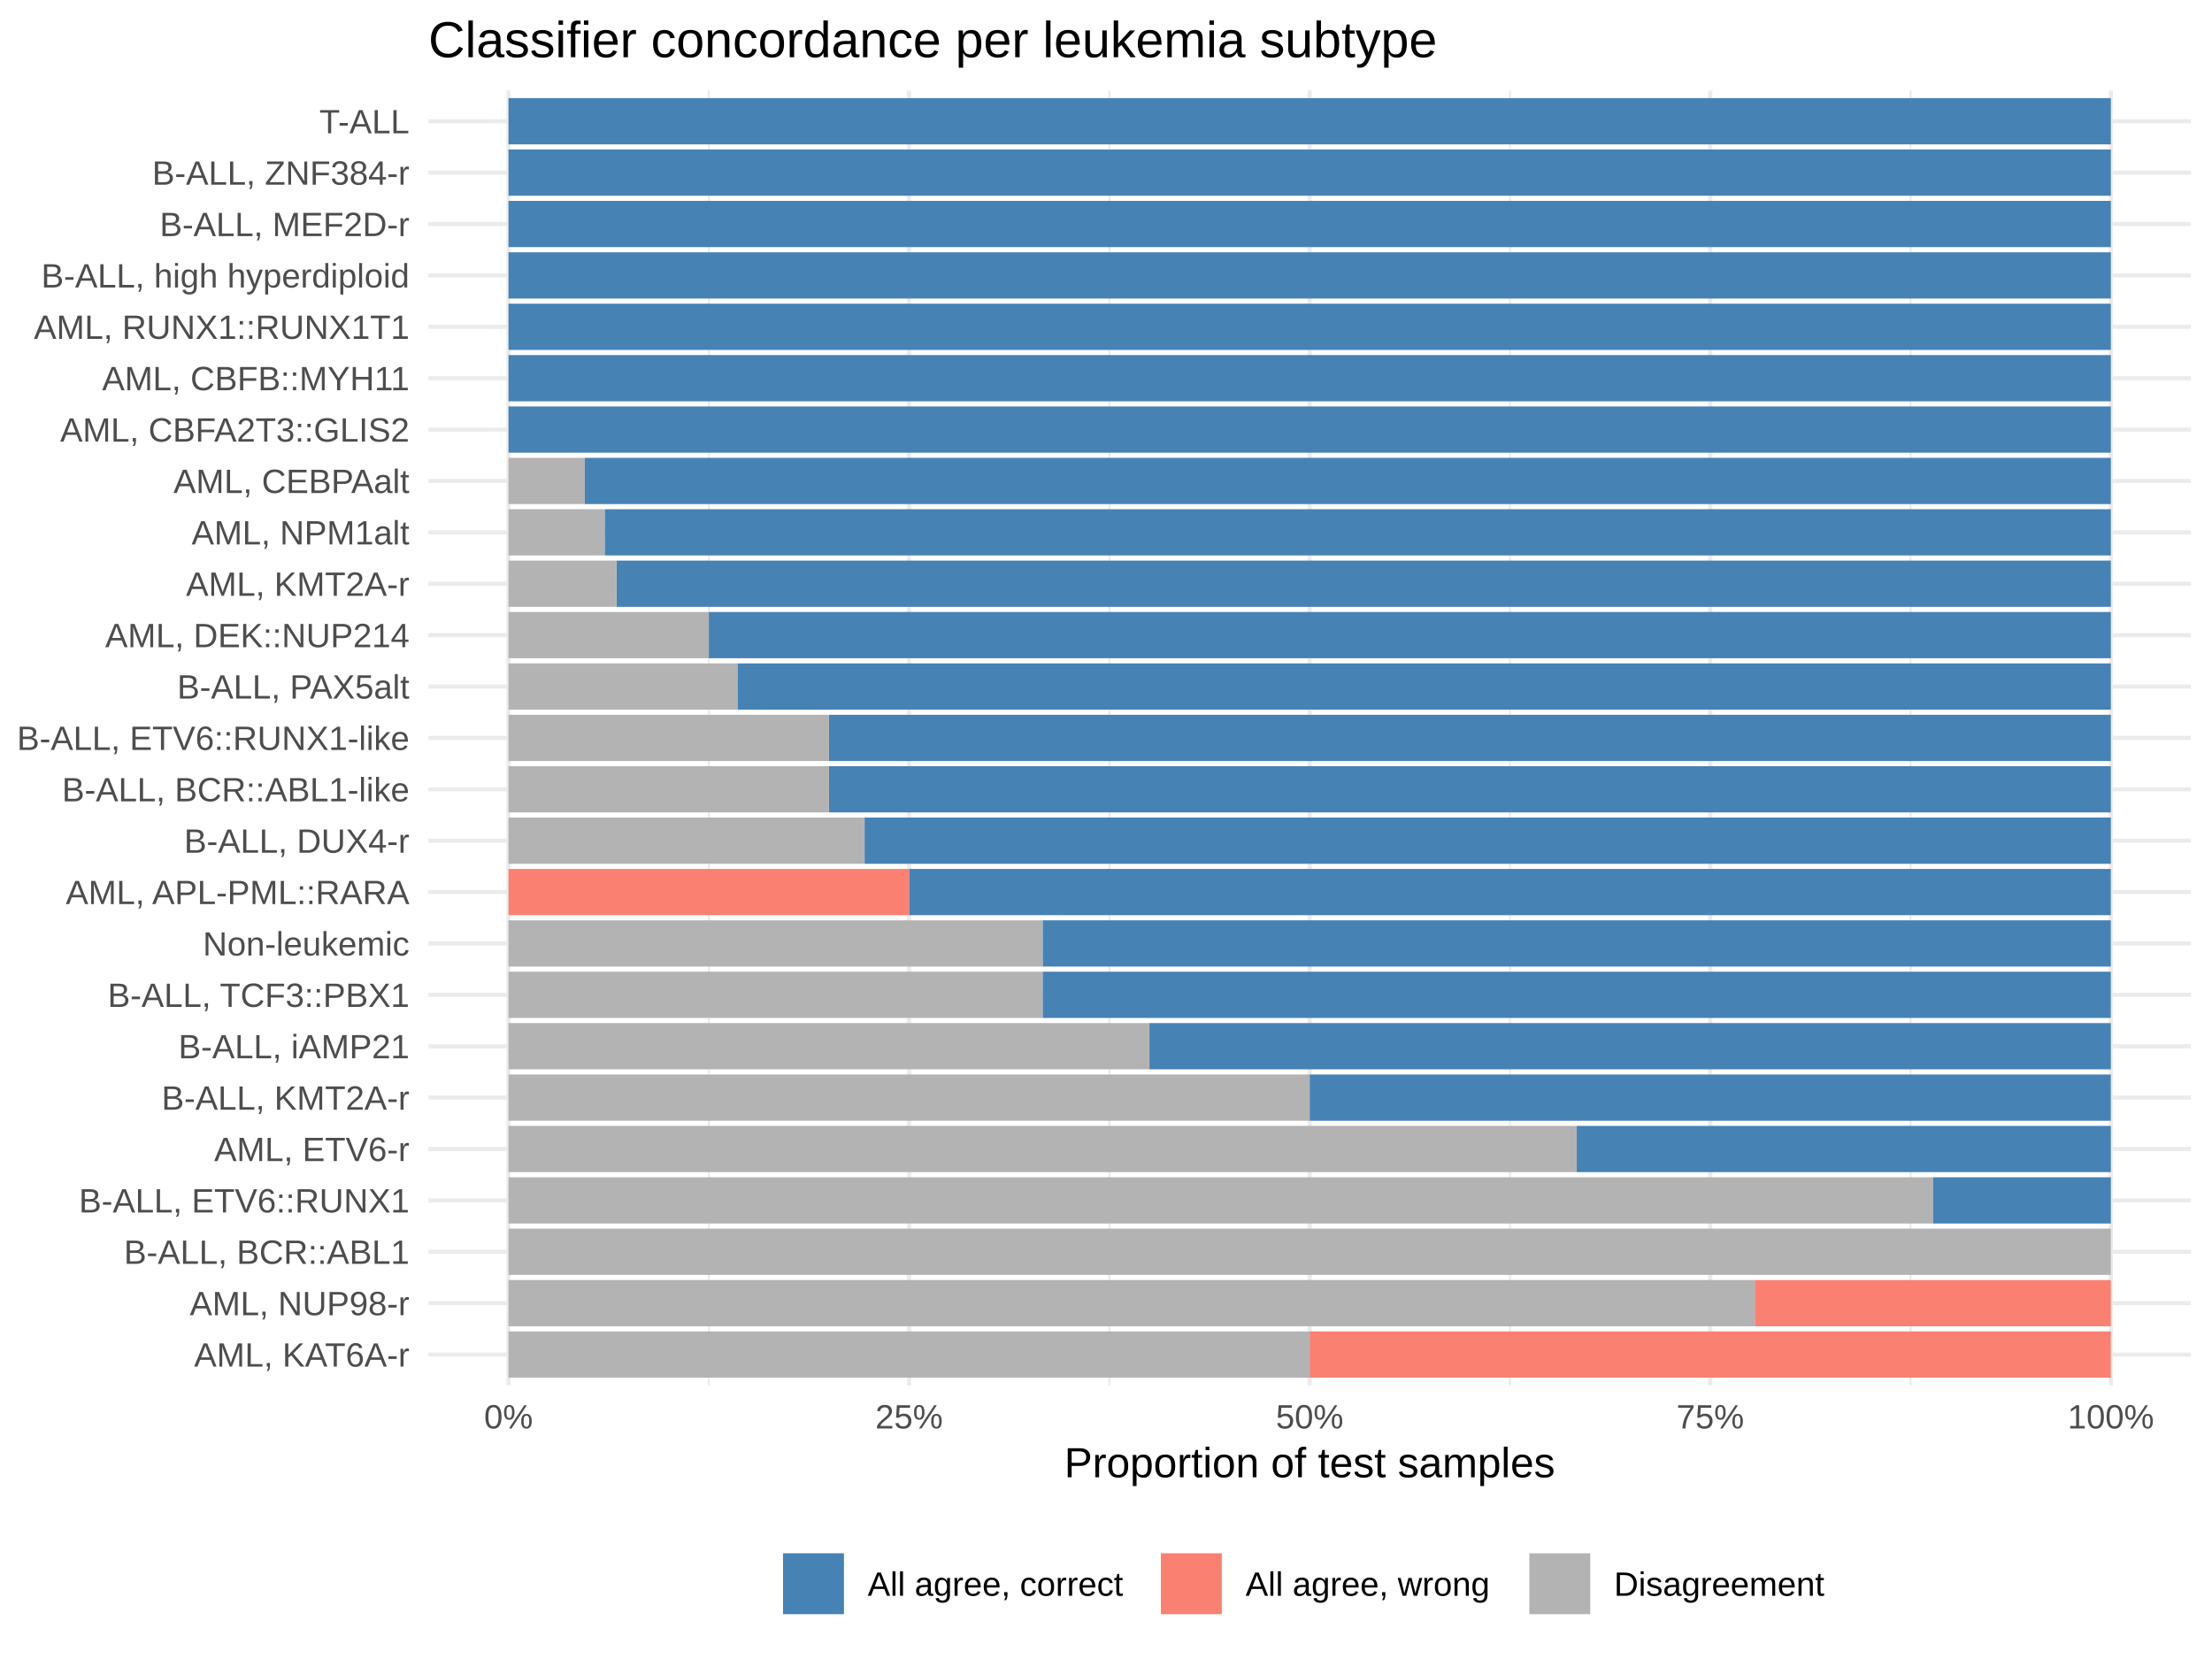
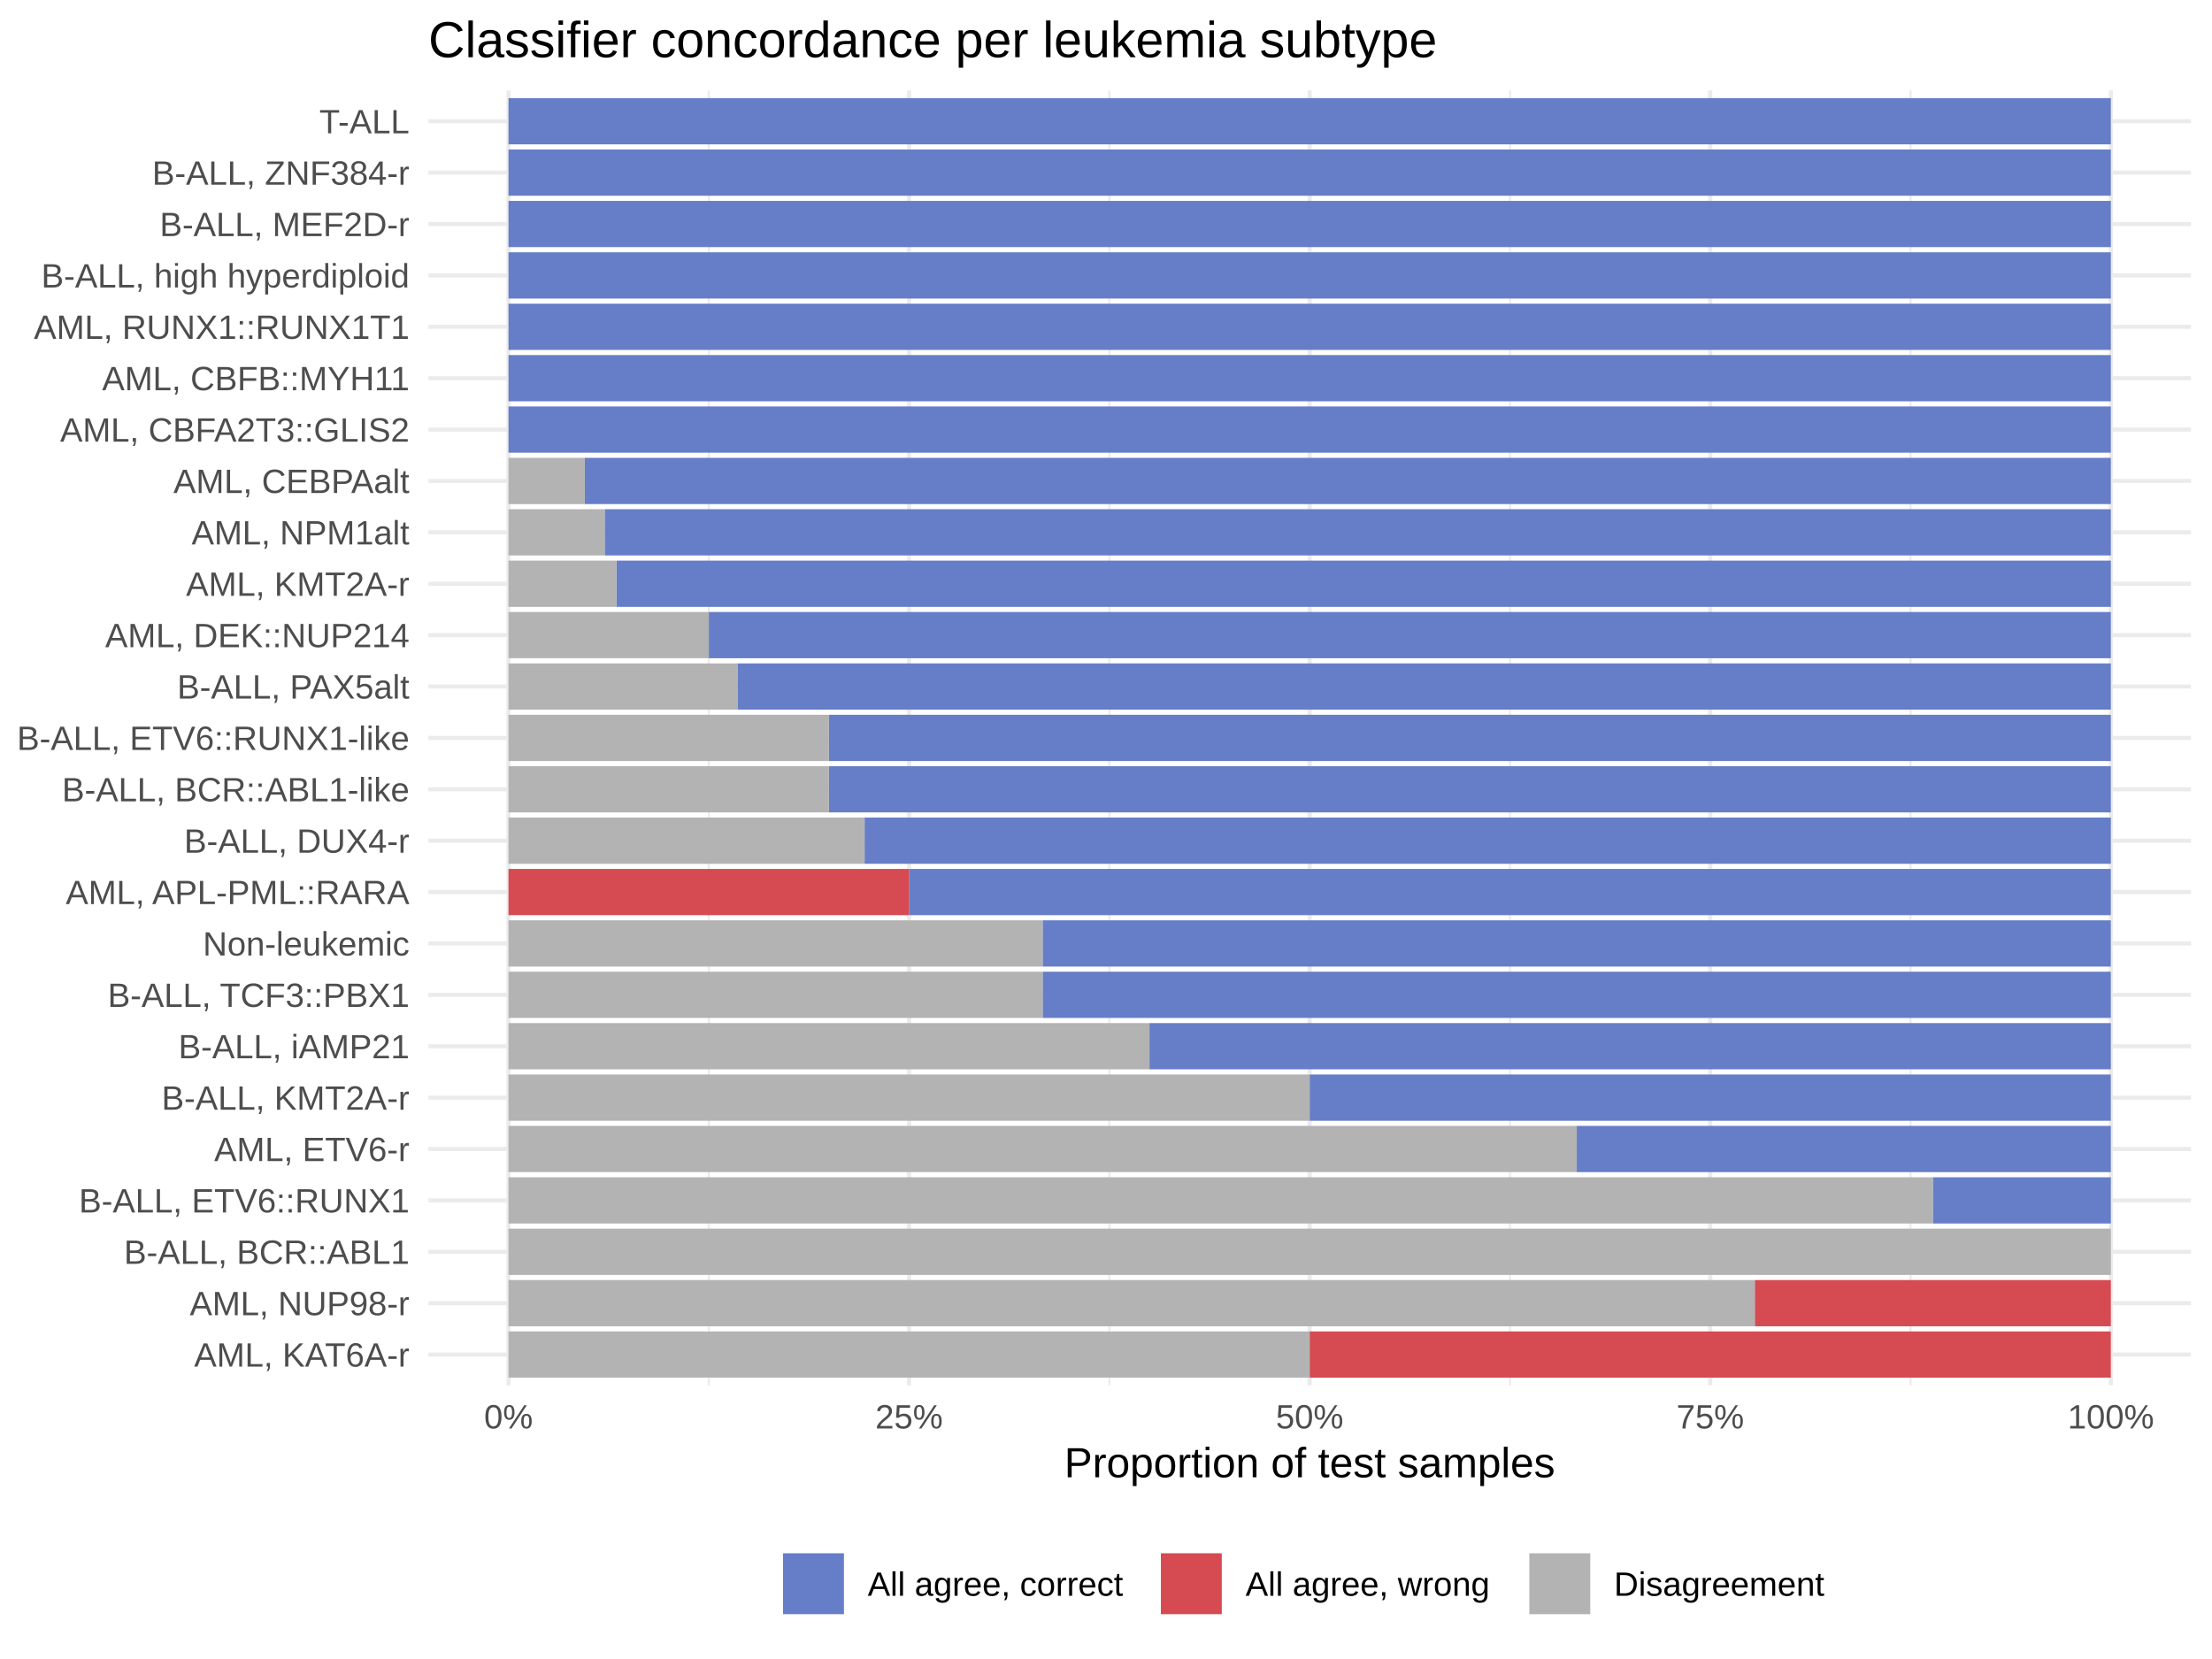
<svg xmlns="http://www.w3.org/2000/svg" class="svglite" width="576.00pt" height="432.00pt" viewBox="0 0 576.00 432.00">
  <defs>
    <style type="text/css">
    .svglite line, .svglite polyline, .svglite polygon, .svglite path, .svglite rect, .svglite circle {
      fill: none;
      stroke: #000000;
      stroke-linecap: round;
      stroke-linejoin: round;
      stroke-miterlimit: 10.00;
    }
    .svglite text {
      white-space: pre;
    }
  </style>
  </defs>
  <rect width="100%" height="100%" style="stroke: none; fill: #FFFFFF;" />
  <defs>
    <clipPath id="cpMC4wMHw1NzYuMDB8MC4wMHw0MzIuMDA=">
      <rect x="0.00" y="0.00" width="576.00" height="432.00" />
    </clipPath>
  </defs>
  <g clip-path="url(#cpMC4wMHw1NzYuMDB8MC4wMHw0MzIuMDA=)">
    <rect x="0.00" y="0.00" width="576.00" height="432.00" style="stroke-width: 1.07; stroke: none; fill: #FFFFFF;" />
  </g>
  <defs>
    <clipPath id="cpMTExLjU1fDU3MC41MnwyMy41NHwzNjAuNzU=">
      <rect x="111.55" y="23.54" width="458.97" height="337.21" />
    </clipPath>
  </defs>
  <g clip-path="url(#cpMTExLjU1fDU3MC41MnwyMy41NHwzNjAuNzU=)">
    <polyline points="184.57,360.75 184.57,23.54 " style="stroke-width: 0.53; stroke: #EBEBEB; stroke-linecap: butt;" />
    <polyline points="288.88,360.75 288.88,23.54 " style="stroke-width: 0.53; stroke: #EBEBEB; stroke-linecap: butt;" />
    <polyline points="393.19,360.75 393.19,23.54 " style="stroke-width: 0.53; stroke: #EBEBEB; stroke-linecap: butt;" />
    <polyline points="497.50,360.75 497.50,23.54 " style="stroke-width: 0.53; stroke: #EBEBEB; stroke-linecap: butt;" />
    <polyline points="111.55,352.72 570.52,352.72 " style="stroke-width: 1.07; stroke: #EBEBEB; stroke-linecap: butt;" />
    <polyline points="111.55,339.34 570.52,339.34 " style="stroke-width: 1.07; stroke: #EBEBEB; stroke-linecap: butt;" />
    <polyline points="111.55,325.96 570.52,325.96 " style="stroke-width: 1.07; stroke: #EBEBEB; stroke-linecap: butt;" />
    <polyline points="111.55,312.58 570.52,312.58 " style="stroke-width: 1.07; stroke: #EBEBEB; stroke-linecap: butt;" />
    <polyline points="111.55,299.20 570.52,299.20 " style="stroke-width: 1.07; stroke: #EBEBEB; stroke-linecap: butt;" />
    <polyline points="111.55,285.82 570.52,285.82 " style="stroke-width: 1.07; stroke: #EBEBEB; stroke-linecap: butt;" />
    <polyline points="111.55,272.44 570.52,272.44 " style="stroke-width: 1.07; stroke: #EBEBEB; stroke-linecap: butt;" />
    <polyline points="111.55,259.05 570.52,259.05 " style="stroke-width: 1.07; stroke: #EBEBEB; stroke-linecap: butt;" />
    <polyline points="111.55,245.67 570.52,245.67 " style="stroke-width: 1.07; stroke: #EBEBEB; stroke-linecap: butt;" />
    <polyline points="111.55,232.29 570.52,232.29 " style="stroke-width: 1.07; stroke: #EBEBEB; stroke-linecap: butt;" />
    <polyline points="111.55,218.91 570.52,218.91 " style="stroke-width: 1.07; stroke: #EBEBEB; stroke-linecap: butt;" />
    <polyline points="111.55,205.53 570.52,205.53 " style="stroke-width: 1.07; stroke: #EBEBEB; stroke-linecap: butt;" />
    <polyline points="111.55,192.15 570.52,192.15 " style="stroke-width: 1.07; stroke: #EBEBEB; stroke-linecap: butt;" />
    <polyline points="111.55,178.77 570.52,178.77 " style="stroke-width: 1.07; stroke: #EBEBEB; stroke-linecap: butt;" />
    <polyline points="111.55,165.39 570.52,165.39 " style="stroke-width: 1.07; stroke: #EBEBEB; stroke-linecap: butt;" />
    <polyline points="111.55,152.00 570.52,152.00 " style="stroke-width: 1.07; stroke: #EBEBEB; stroke-linecap: butt;" />
    <polyline points="111.55,138.62 570.52,138.62 " style="stroke-width: 1.07; stroke: #EBEBEB; stroke-linecap: butt;" />
    <polyline points="111.55,125.24 570.52,125.24 " style="stroke-width: 1.07; stroke: #EBEBEB; stroke-linecap: butt;" />
    <polyline points="111.55,111.86 570.52,111.86 " style="stroke-width: 1.07; stroke: #EBEBEB; stroke-linecap: butt;" />
    <polyline points="111.55,98.48 570.52,98.48 " style="stroke-width: 1.07; stroke: #EBEBEB; stroke-linecap: butt;" />
    <polyline points="111.55,85.10 570.52,85.10 " style="stroke-width: 1.07; stroke: #EBEBEB; stroke-linecap: butt;" />
    <polyline points="111.55,71.72 570.52,71.72 " style="stroke-width: 1.07; stroke: #EBEBEB; stroke-linecap: butt;" />
    <polyline points="111.55,58.34 570.52,58.34 " style="stroke-width: 1.07; stroke: #EBEBEB; stroke-linecap: butt;" />
    <polyline points="111.55,44.95 570.52,44.95 " style="stroke-width: 1.07; stroke: #EBEBEB; stroke-linecap: butt;" />
    <polyline points="111.55,31.57 570.52,31.57 " style="stroke-width: 1.07; stroke: #EBEBEB; stroke-linecap: butt;" />
    <polyline points="132.41,360.75 132.41,23.54 " style="stroke-width: 1.07; stroke: #EBEBEB; stroke-linecap: butt;" />
    <polyline points="236.72,360.75 236.72,23.54 " style="stroke-width: 1.07; stroke: #EBEBEB; stroke-linecap: butt;" />
    <polyline points="341.03,360.75 341.03,23.54 " style="stroke-width: 1.07; stroke: #EBEBEB; stroke-linecap: butt;" />
    <polyline points="445.35,360.75 445.35,23.54 " style="stroke-width: 1.07; stroke: #EBEBEB; stroke-linecap: butt;" />
    <polyline points="549.66,360.75 549.66,23.54 " style="stroke-width: 1.07; stroke: #EBEBEB; stroke-linecap: butt;" />
-     <rect x="236.72" y="226.27" width="312.93" height="12.04" style="stroke-width: 1.07; stroke: none; stroke-linecap: butt; stroke-linejoin: miter; fill: #4682B4;" />
-     <rect x="132.41" y="226.27" width="104.31" height="12.04" style="stroke-width: 1.07; stroke: none; stroke-linecap: butt; stroke-linejoin: miter; fill: #FA8072;" />
-     <rect x="132.41" y="105.84" width="417.25" height="12.04" style="stroke-width: 1.07; stroke: none; stroke-linecap: butt; stroke-linejoin: miter; fill: #4682B4;" />
-     <rect x="132.41" y="92.46" width="417.25" height="12.04" style="stroke-width: 1.07; stroke: none; stroke-linecap: butt; stroke-linejoin: miter; fill: #4682B4;" />
-     <rect x="152.28" y="119.22" width="397.38" height="12.04" style="stroke-width: 1.07; stroke: none; stroke-linecap: butt; stroke-linejoin: miter; fill: #4682B4;" />
+     <rect x="236.72" y="226.27" width="312.93" height="12.04" style="stroke-width: 1.07; stroke: none; stroke-linecap: butt; stroke-linejoin: miter; fill: #667EC8;" />
+     <rect x="132.41" y="226.27" width="104.31" height="12.04" style="stroke-width: 1.07; stroke: none; stroke-linecap: butt; stroke-linejoin: miter; fill: #D64A51;" />
+     <rect x="132.41" y="105.84" width="417.25" height="12.04" style="stroke-width: 1.07; stroke: none; stroke-linecap: butt; stroke-linejoin: miter; fill: #667EC8;" />
+     <rect x="132.41" y="92.46" width="417.25" height="12.04" style="stroke-width: 1.07; stroke: none; stroke-linecap: butt; stroke-linejoin: miter; fill: #667EC8;" />
+     <rect x="152.28" y="119.22" width="397.38" height="12.04" style="stroke-width: 1.07; stroke: none; stroke-linecap: butt; stroke-linejoin: miter; fill: #667EC8;" />
    <rect x="132.41" y="119.22" width="19.87" height="12.04" style="stroke-width: 1.07; stroke: none; stroke-linecap: butt; stroke-linejoin: miter; fill: #B3B3B3;" />
-     <rect x="184.57" y="159.36" width="365.09" height="12.04" style="stroke-width: 1.07; stroke: none; stroke-linecap: butt; stroke-linejoin: miter; fill: #4682B4;" />
+     <rect x="184.57" y="159.36" width="365.09" height="12.04" style="stroke-width: 1.07; stroke: none; stroke-linecap: butt; stroke-linejoin: miter; fill: #667EC8;" />
    <rect x="132.41" y="159.36" width="52.16" height="12.04" style="stroke-width: 1.07; stroke: none; stroke-linecap: butt; stroke-linejoin: miter; fill: #B3B3B3;" />
-     <rect x="410.58" y="293.18" width="139.08" height="12.04" style="stroke-width: 1.07; stroke: none; stroke-linecap: butt; stroke-linejoin: miter; fill: #4682B4;" />
+     <rect x="410.58" y="293.18" width="139.08" height="12.04" style="stroke-width: 1.07; stroke: none; stroke-linecap: butt; stroke-linejoin: miter; fill: #667EC8;" />
    <rect x="132.41" y="293.18" width="278.16" height="12.04" style="stroke-width: 1.07; stroke: none; stroke-linecap: butt; stroke-linejoin: miter; fill: #B3B3B3;" />
-     <rect x="341.03" y="346.70" width="208.62" height="12.04" style="stroke-width: 1.07; stroke: none; stroke-linecap: butt; stroke-linejoin: miter; fill: #FA8072;" />
+     <rect x="341.03" y="346.70" width="208.62" height="12.04" style="stroke-width: 1.07; stroke: none; stroke-linecap: butt; stroke-linejoin: miter; fill: #D64A51;" />
    <rect x="132.41" y="346.70" width="208.62" height="12.04" style="stroke-width: 1.07; stroke: none; stroke-linecap: butt; stroke-linejoin: miter; fill: #B3B3B3;" />
-     <rect x="160.54" y="145.98" width="389.12" height="12.04" style="stroke-width: 1.07; stroke: none; stroke-linecap: butt; stroke-linejoin: miter; fill: #4682B4;" />
+     <rect x="160.54" y="145.98" width="389.12" height="12.04" style="stroke-width: 1.07; stroke: none; stroke-linecap: butt; stroke-linejoin: miter; fill: #667EC8;" />
    <rect x="132.41" y="145.98" width="28.13" height="12.04" style="stroke-width: 1.07; stroke: none; stroke-linecap: butt; stroke-linejoin: miter; fill: #B3B3B3;" />
-     <rect x="157.45" y="132.60" width="392.21" height="12.04" style="stroke-width: 1.07; stroke: none; stroke-linecap: butt; stroke-linejoin: miter; fill: #4682B4;" />
+     <rect x="157.45" y="132.60" width="392.21" height="12.04" style="stroke-width: 1.07; stroke: none; stroke-linecap: butt; stroke-linejoin: miter; fill: #667EC8;" />
    <rect x="132.41" y="132.60" width="25.03" height="12.04" style="stroke-width: 1.07; stroke: none; stroke-linecap: butt; stroke-linejoin: miter; fill: #B3B3B3;" />
-     <rect x="456.94" y="333.32" width="92.72" height="12.04" style="stroke-width: 1.07; stroke: none; stroke-linecap: butt; stroke-linejoin: miter; fill: #FA8072;" />
+     <rect x="456.94" y="333.32" width="92.72" height="12.04" style="stroke-width: 1.07; stroke: none; stroke-linecap: butt; stroke-linejoin: miter; fill: #D64A51;" />
    <rect x="132.41" y="333.32" width="324.53" height="12.04" style="stroke-width: 1.07; stroke: none; stroke-linecap: butt; stroke-linejoin: miter; fill: #B3B3B3;" />
-     <rect x="132.41" y="79.08" width="417.25" height="12.04" style="stroke-width: 1.07; stroke: none; stroke-linecap: butt; stroke-linejoin: miter; fill: #4682B4;" />
+     <rect x="132.41" y="79.08" width="417.25" height="12.04" style="stroke-width: 1.07; stroke: none; stroke-linecap: butt; stroke-linejoin: miter; fill: #667EC8;" />
    <rect x="132.41" y="319.94" width="417.25" height="12.04" style="stroke-width: 1.07; stroke: none; stroke-linecap: butt; stroke-linejoin: miter; fill: #B3B3B3;" />
-     <rect x="215.86" y="199.51" width="333.80" height="12.04" style="stroke-width: 1.07; stroke: none; stroke-linecap: butt; stroke-linejoin: miter; fill: #4682B4;" />
+     <rect x="215.86" y="199.51" width="333.80" height="12.04" style="stroke-width: 1.07; stroke: none; stroke-linecap: butt; stroke-linejoin: miter; fill: #667EC8;" />
    <rect x="132.41" y="199.51" width="83.45" height="12.04" style="stroke-width: 1.07; stroke: none; stroke-linecap: butt; stroke-linejoin: miter; fill: #B3B3B3;" />
-     <rect x="225.13" y="212.89" width="324.53" height="12.04" style="stroke-width: 1.07; stroke: none; stroke-linecap: butt; stroke-linejoin: miter; fill: #4682B4;" />
+     <rect x="225.13" y="212.89" width="324.53" height="12.04" style="stroke-width: 1.07; stroke: none; stroke-linecap: butt; stroke-linejoin: miter; fill: #667EC8;" />
    <rect x="132.41" y="212.89" width="92.72" height="12.04" style="stroke-width: 1.07; stroke: none; stroke-linecap: butt; stroke-linejoin: miter; fill: #B3B3B3;" />
-     <rect x="503.30" y="306.56" width="46.36" height="12.04" style="stroke-width: 1.07; stroke: none; stroke-linecap: butt; stroke-linejoin: miter; fill: #4682B4;" />
+     <rect x="503.30" y="306.56" width="46.36" height="12.04" style="stroke-width: 1.07; stroke: none; stroke-linecap: butt; stroke-linejoin: miter; fill: #667EC8;" />
    <rect x="132.41" y="306.56" width="370.89" height="12.04" style="stroke-width: 1.07; stroke: none; stroke-linecap: butt; stroke-linejoin: miter; fill: #B3B3B3;" />
-     <rect x="215.86" y="186.13" width="333.80" height="12.04" style="stroke-width: 1.07; stroke: none; stroke-linecap: butt; stroke-linejoin: miter; fill: #4682B4;" />
+     <rect x="215.86" y="186.13" width="333.80" height="12.04" style="stroke-width: 1.07; stroke: none; stroke-linecap: butt; stroke-linejoin: miter; fill: #667EC8;" />
    <rect x="132.41" y="186.13" width="83.45" height="12.04" style="stroke-width: 1.07; stroke: none; stroke-linecap: butt; stroke-linejoin: miter; fill: #B3B3B3;" />
-     <rect x="341.03" y="279.80" width="208.62" height="12.04" style="stroke-width: 1.07; stroke: none; stroke-linecap: butt; stroke-linejoin: miter; fill: #4682B4;" />
+     <rect x="341.03" y="279.80" width="208.62" height="12.04" style="stroke-width: 1.07; stroke: none; stroke-linecap: butt; stroke-linejoin: miter; fill: #667EC8;" />
    <rect x="132.41" y="279.80" width="208.62" height="12.04" style="stroke-width: 1.07; stroke: none; stroke-linecap: butt; stroke-linejoin: miter; fill: #B3B3B3;" />
-     <rect x="132.41" y="52.31" width="417.25" height="12.04" style="stroke-width: 1.07; stroke: none; stroke-linecap: butt; stroke-linejoin: miter; fill: #4682B4;" />
-     <rect x="192.02" y="172.75" width="357.64" height="12.04" style="stroke-width: 1.07; stroke: none; stroke-linecap: butt; stroke-linejoin: miter; fill: #4682B4;" />
+     <rect x="132.41" y="52.31" width="417.25" height="12.04" style="stroke-width: 1.07; stroke: none; stroke-linecap: butt; stroke-linejoin: miter; fill: #667EC8;" />
+     <rect x="192.02" y="172.75" width="357.64" height="12.04" style="stroke-width: 1.07; stroke: none; stroke-linecap: butt; stroke-linejoin: miter; fill: #667EC8;" />
    <rect x="132.41" y="172.75" width="59.61" height="12.04" style="stroke-width: 1.07; stroke: none; stroke-linecap: butt; stroke-linejoin: miter; fill: #B3B3B3;" />
-     <rect x="271.49" y="253.03" width="278.16" height="12.04" style="stroke-width: 1.07; stroke: none; stroke-linecap: butt; stroke-linejoin: miter; fill: #4682B4;" />
+     <rect x="271.49" y="253.03" width="278.16" height="12.04" style="stroke-width: 1.07; stroke: none; stroke-linecap: butt; stroke-linejoin: miter; fill: #667EC8;" />
    <rect x="132.41" y="253.03" width="139.08" height="12.04" style="stroke-width: 1.07; stroke: none; stroke-linecap: butt; stroke-linejoin: miter; fill: #B3B3B3;" />
-     <rect x="132.41" y="38.93" width="417.25" height="12.04" style="stroke-width: 1.07; stroke: none; stroke-linecap: butt; stroke-linejoin: miter; fill: #4682B4;" />
-     <rect x="132.41" y="65.70" width="417.25" height="12.04" style="stroke-width: 1.07; stroke: none; stroke-linecap: butt; stroke-linejoin: miter; fill: #4682B4;" />
-     <rect x="299.31" y="266.41" width="250.35" height="12.04" style="stroke-width: 1.07; stroke: none; stroke-linecap: butt; stroke-linejoin: miter; fill: #4682B4;" />
+     <rect x="132.41" y="38.93" width="417.25" height="12.04" style="stroke-width: 1.07; stroke: none; stroke-linecap: butt; stroke-linejoin: miter; fill: #667EC8;" />
+     <rect x="132.41" y="65.70" width="417.25" height="12.04" style="stroke-width: 1.07; stroke: none; stroke-linecap: butt; stroke-linejoin: miter; fill: #667EC8;" />
+     <rect x="299.31" y="266.41" width="250.35" height="12.04" style="stroke-width: 1.07; stroke: none; stroke-linecap: butt; stroke-linejoin: miter; fill: #667EC8;" />
    <rect x="132.41" y="266.41" width="166.90" height="12.04" style="stroke-width: 1.07; stroke: none; stroke-linecap: butt; stroke-linejoin: miter; fill: #B3B3B3;" />
-     <rect x="271.49" y="239.65" width="278.16" height="12.04" style="stroke-width: 1.07; stroke: none; stroke-linecap: butt; stroke-linejoin: miter; fill: #4682B4;" />
+     <rect x="271.49" y="239.65" width="278.16" height="12.04" style="stroke-width: 1.07; stroke: none; stroke-linecap: butt; stroke-linejoin: miter; fill: #667EC8;" />
    <rect x="132.41" y="239.65" width="139.08" height="12.04" style="stroke-width: 1.07; stroke: none; stroke-linecap: butt; stroke-linejoin: miter; fill: #B3B3B3;" />
-     <rect x="132.41" y="25.55" width="417.25" height="12.04" style="stroke-width: 1.07; stroke: none; stroke-linecap: butt; stroke-linejoin: miter; fill: #4682B4;" />
+     <rect x="132.41" y="25.55" width="417.25" height="12.04" style="stroke-width: 1.07; stroke: none; stroke-linecap: butt; stroke-linejoin: miter; fill: #667EC8;" />
  </g>
  <g clip-path="url(#cpMC4wMHw1NzYuMDB8MC4wMHw0MzIuMDA=)">
    <text x="106.62" y="355.87" text-anchor="end" style="font-size: 8.80px;fill: #4D4D4D; font-family: &quot;Arimo&quot;;" textLength="55.93px" lengthAdjust="spacingAndGlyphs">AML, KAT6A-r</text>
    <text x="106.62" y="342.48" text-anchor="end" style="font-size: 8.80px;fill: #4D4D4D; font-family: &quot;Arimo&quot;;" textLength="57.82px" lengthAdjust="spacingAndGlyphs">AML, NUP98-r</text>
    <text x="106.62" y="329.10" text-anchor="end" style="font-size: 8.80px;fill: #4D4D4D; font-family: &quot;Arimo&quot;;" textLength="70.47px" lengthAdjust="spacingAndGlyphs">B-ALL, BCR::ABL1</text>
    <text x="106.62" y="315.72" text-anchor="end" style="font-size: 8.80px;fill: #4D4D4D; font-family: &quot;Arimo&quot;;" textLength="81.60px" lengthAdjust="spacingAndGlyphs">B-ALL, ETV6::RUNX1</text>
    <text x="106.62" y="302.34" text-anchor="end" style="font-size: 8.80px;fill: #4D4D4D; font-family: &quot;Arimo&quot;;" textLength="49.41px" lengthAdjust="spacingAndGlyphs">AML, ETV6-r</text>
    <text x="106.62" y="288.96" text-anchor="end" style="font-size: 8.80px;fill: #4D4D4D; font-family: &quot;Arimo&quot;;" textLength="63.46px" lengthAdjust="spacingAndGlyphs">B-ALL, KMT2A-r</text>
    <text x="106.62" y="275.58" text-anchor="end" style="font-size: 8.80px;fill: #4D4D4D; font-family: &quot;Arimo&quot;;" textLength="59.28px" lengthAdjust="spacingAndGlyphs">B-ALL, iAMP21</text>
    <text x="106.62" y="262.20" text-anchor="end" style="font-size: 8.80px;fill: #4D4D4D; font-family: &quot;Arimo&quot;;" textLength="74.01px" lengthAdjust="spacingAndGlyphs">B-ALL, TCF3::PBX1</text>
    <text x="106.62" y="248.82" text-anchor="end" style="font-size: 8.80px;fill: #4D4D4D; font-family: &quot;Arimo&quot;;" textLength="57.30px" lengthAdjust="spacingAndGlyphs">Non-leukemic</text>
    <text x="106.62" y="235.43" text-anchor="end" style="font-size: 8.80px;fill: #4D4D4D; font-family: &quot;Arimo&quot;;" textLength="86.04px" lengthAdjust="spacingAndGlyphs">AML, APL-PML::RARA</text>
    <text x="106.62" y="222.05" text-anchor="end" style="font-size: 8.80px;fill: #4D4D4D; font-family: &quot;Arimo&quot;;" textLength="57.54px" lengthAdjust="spacingAndGlyphs">B-ALL, DUX4-r</text>
    <text x="106.62" y="208.67" text-anchor="end" style="font-size: 8.80px;fill: #4D4D4D; font-family: &quot;Arimo&quot;;" textLength="87.49px" lengthAdjust="spacingAndGlyphs">B-ALL, BCR::ABL1-like</text>
    <text x="106.62" y="195.29" text-anchor="end" style="font-size: 8.80px;fill: #4D4D4D; font-family: &quot;Arimo&quot;;" textLength="98.63px" lengthAdjust="spacingAndGlyphs">B-ALL, ETV6::RUNX1-like</text>
    <text x="106.62" y="181.91" text-anchor="end" style="font-size: 8.80px;fill: #4D4D4D; font-family: &quot;Arimo&quot;;" textLength="59.54px" lengthAdjust="spacingAndGlyphs">B-ALL, PAX5alt</text>
    <text x="106.62" y="168.53" text-anchor="end" style="font-size: 8.80px;fill: #4D4D4D; font-family: &quot;Arimo&quot;;" textLength="77.85px" lengthAdjust="spacingAndGlyphs">AML, DEK::NUP214</text>
    <text x="106.62" y="155.15" text-anchor="end" style="font-size: 8.80px;fill: #4D4D4D; font-family: &quot;Arimo&quot;;" textLength="58.28px" lengthAdjust="spacingAndGlyphs">AML, KMT2A-r</text>
    <text x="106.62" y="141.77" text-anchor="end" style="font-size: 8.80px;fill: #4D4D4D; font-family: &quot;Arimo&quot;;" textLength="58.25px" lengthAdjust="spacingAndGlyphs">AML, NPM1alt</text>
    <text x="106.62" y="128.38" text-anchor="end" style="font-size: 8.80px;fill: #4D4D4D; font-family: &quot;Arimo&quot;;" textLength="60.34px" lengthAdjust="spacingAndGlyphs">AML, CEBPAalt</text>
    <text x="106.62" y="115.00" text-anchor="end" style="font-size: 8.80px;fill: #4D4D4D; font-family: &quot;Arimo&quot;;" textLength="87.83px" lengthAdjust="spacingAndGlyphs">AML, CBFA2T3::GLIS2</text>
    <text x="106.62" y="101.62" text-anchor="end" style="font-size: 8.80px;fill: #4D4D4D; font-family: &quot;Arimo&quot;;" textLength="78.66px" lengthAdjust="spacingAndGlyphs">AML, CBFB::MYH11</text>
    <text x="106.62" y="88.24" text-anchor="end" style="font-size: 8.80px;fill: #4D4D4D; font-family: &quot;Arimo&quot;;" textLength="95.04px" lengthAdjust="spacingAndGlyphs">AML, RUNX1::RUNX1T1</text>
    <text x="106.62" y="74.86" text-anchor="end" style="font-size: 8.80px;fill: #4D4D4D; font-family: &quot;Arimo&quot;;" textLength="101.14px" lengthAdjust="spacingAndGlyphs">B-ALL, high hyperdiploid</text>
    <text x="106.62" y="61.48" text-anchor="end" style="font-size: 8.80px;fill: #4D4D4D; font-family: &quot;Arimo&quot;;" textLength="63.38px" lengthAdjust="spacingAndGlyphs">B-ALL, MEF2D-r</text>
    <text x="106.62" y="48.10" text-anchor="end" style="font-size: 8.80px;fill: #4D4D4D; font-family: &quot;Arimo&quot;;" textLength="65.88px" lengthAdjust="spacingAndGlyphs">B-ALL, ZNF384-r</text>
    <text x="106.62" y="34.72" text-anchor="end" style="font-size: 8.80px;fill: #4D4D4D; font-family: &quot;Arimo&quot;;" textLength="22.56px" lengthAdjust="spacingAndGlyphs">T-ALL</text>
    <text x="132.41" y="371.97" text-anchor="middle" style="font-size: 8.80px;fill: #4D4D4D; font-family: &quot;Arimo&quot;;" textLength="12.34px" lengthAdjust="spacingAndGlyphs">0%</text>
    <text x="236.72" y="371.97" text-anchor="middle" style="font-size: 8.80px;fill: #4D4D4D; font-family: &quot;Arimo&quot;;" textLength="17.37px" lengthAdjust="spacingAndGlyphs">25%</text>
    <text x="341.03" y="371.97" text-anchor="middle" style="font-size: 8.80px;fill: #4D4D4D; font-family: &quot;Arimo&quot;;" textLength="17.37px" lengthAdjust="spacingAndGlyphs">50%</text>
    <text x="445.35" y="371.97" text-anchor="middle" style="font-size: 8.80px;fill: #4D4D4D; font-family: &quot;Arimo&quot;;" textLength="17.37px" lengthAdjust="spacingAndGlyphs">75%</text>
    <text x="549.66" y="371.97" text-anchor="middle" style="font-size: 8.80px;fill: #4D4D4D; font-family: &quot;Arimo&quot;;" textLength="22.41px" lengthAdjust="spacingAndGlyphs">100%</text>
    <text x="341.03" y="384.68" text-anchor="middle" style="font-size: 11.00px; font-family: &quot;Arimo&quot;;" textLength="137.32px" lengthAdjust="spacingAndGlyphs">Proportion of test samples</text>
-     <rect x="203.90" y="404.47" width="15.86" height="15.86" style="stroke-width: 1.07; stroke: none; stroke-linecap: butt; stroke-linejoin: miter; fill: #4682B4;" />
-     <rect x="302.29" y="404.47" width="15.86" height="15.86" style="stroke-width: 1.07; stroke: none; stroke-linecap: butt; stroke-linejoin: miter; fill: #FA8072;" />
+     <rect x="203.90" y="404.47" width="15.86" height="15.86" style="stroke-width: 1.07; stroke: none; stroke-linecap: butt; stroke-linejoin: miter; fill: #667EC8;" />
+     <rect x="302.29" y="404.47" width="15.86" height="15.86" style="stroke-width: 1.07; stroke: none; stroke-linecap: butt; stroke-linejoin: miter; fill: #D64A51;" />
    <rect x="398.24" y="404.47" width="15.86" height="15.86" style="stroke-width: 1.07; stroke: none; stroke-linecap: butt; stroke-linejoin: miter; fill: #B3B3B3;" />
    <text x="225.95" y="415.54" style="font-size: 8.80px; font-family: &quot;Arimo&quot;;" textLength="70.16px" lengthAdjust="spacingAndGlyphs">All agree, correct</text>
    <text x="324.35" y="415.54" style="font-size: 8.80px; font-family: &quot;Arimo&quot;;" textLength="67.70px" lengthAdjust="spacingAndGlyphs">All agree, wrong</text>
    <text x="420.29" y="415.54" style="font-size: 8.80px; font-family: &quot;Arimo&quot;;" textLength="58.59px" lengthAdjust="spacingAndGlyphs">Disagreement</text>
    <text x="111.55" y="14.90" style="font-size: 13.20px; font-family: &quot;Arimo&quot;;" textLength="276.54px" lengthAdjust="spacingAndGlyphs">Classifier concordance per leukemia subtype</text>
  </g>
</svg>
